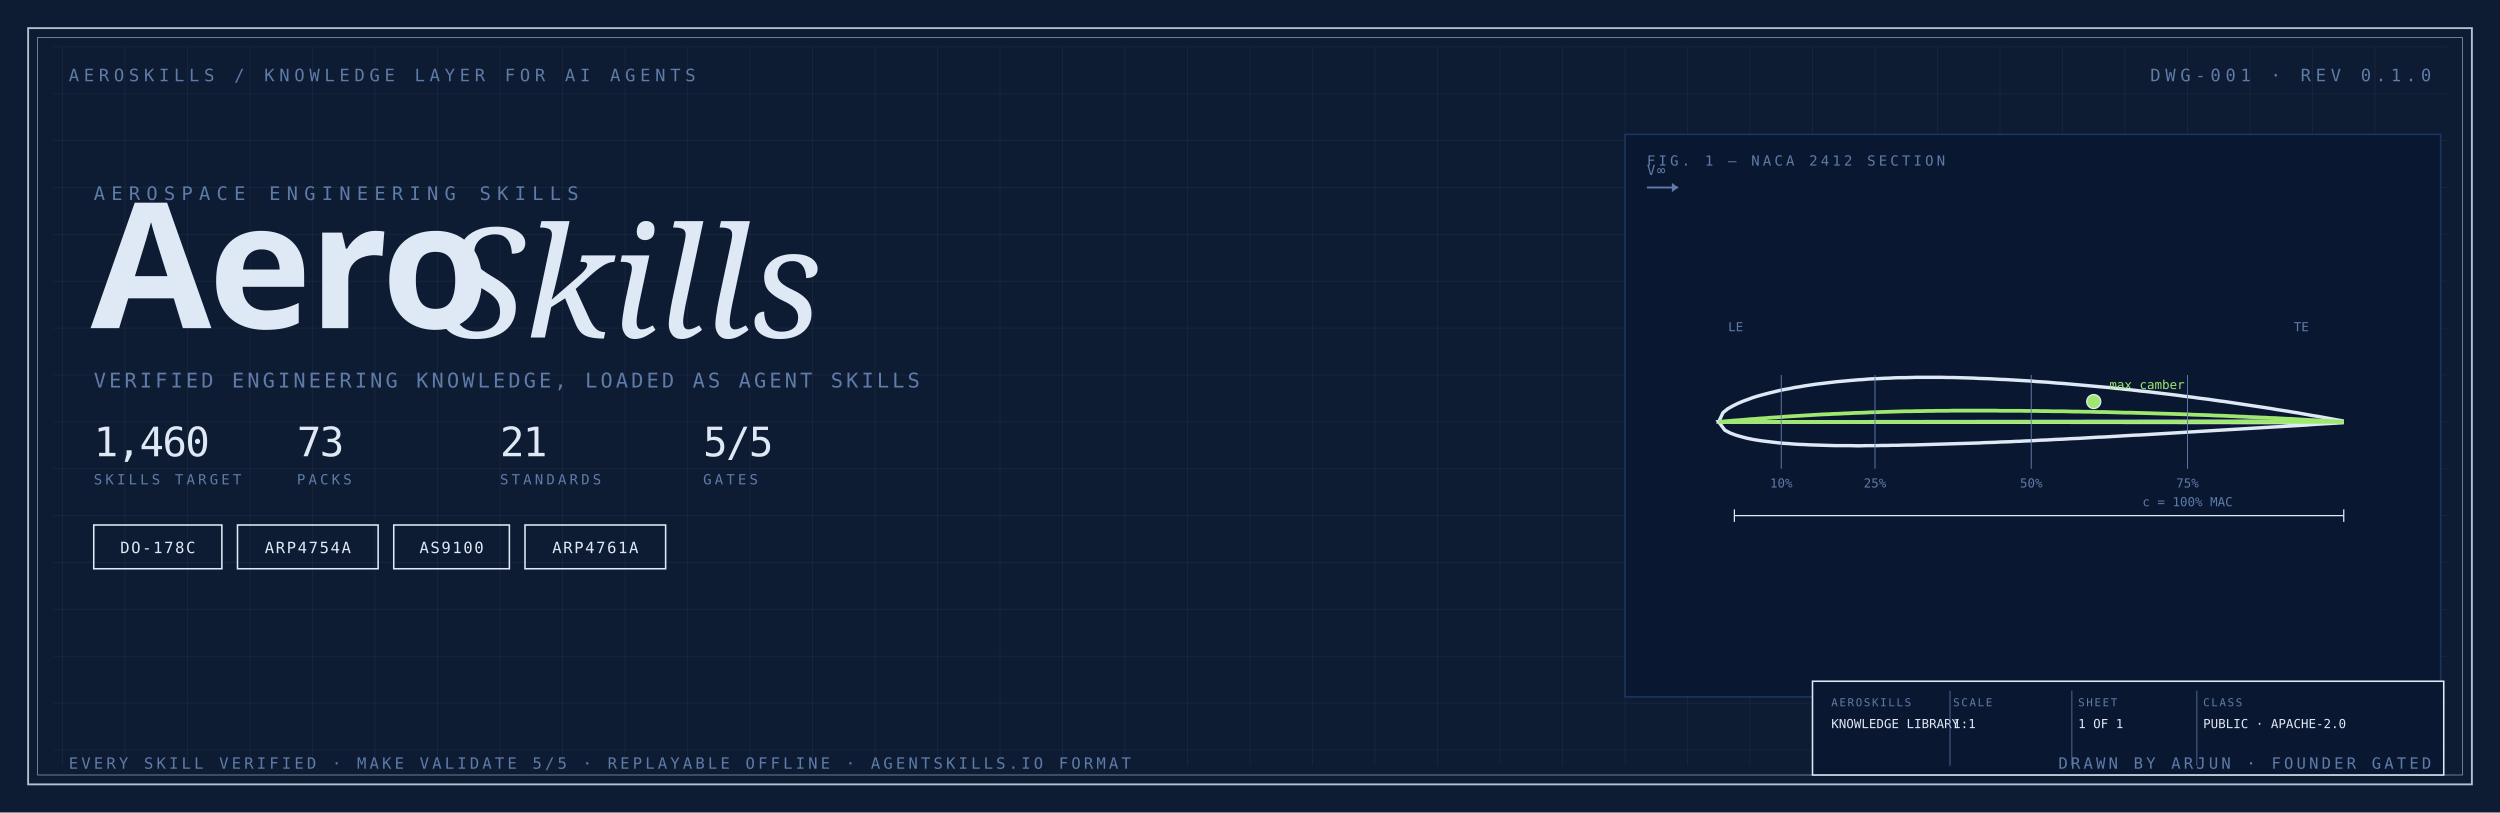
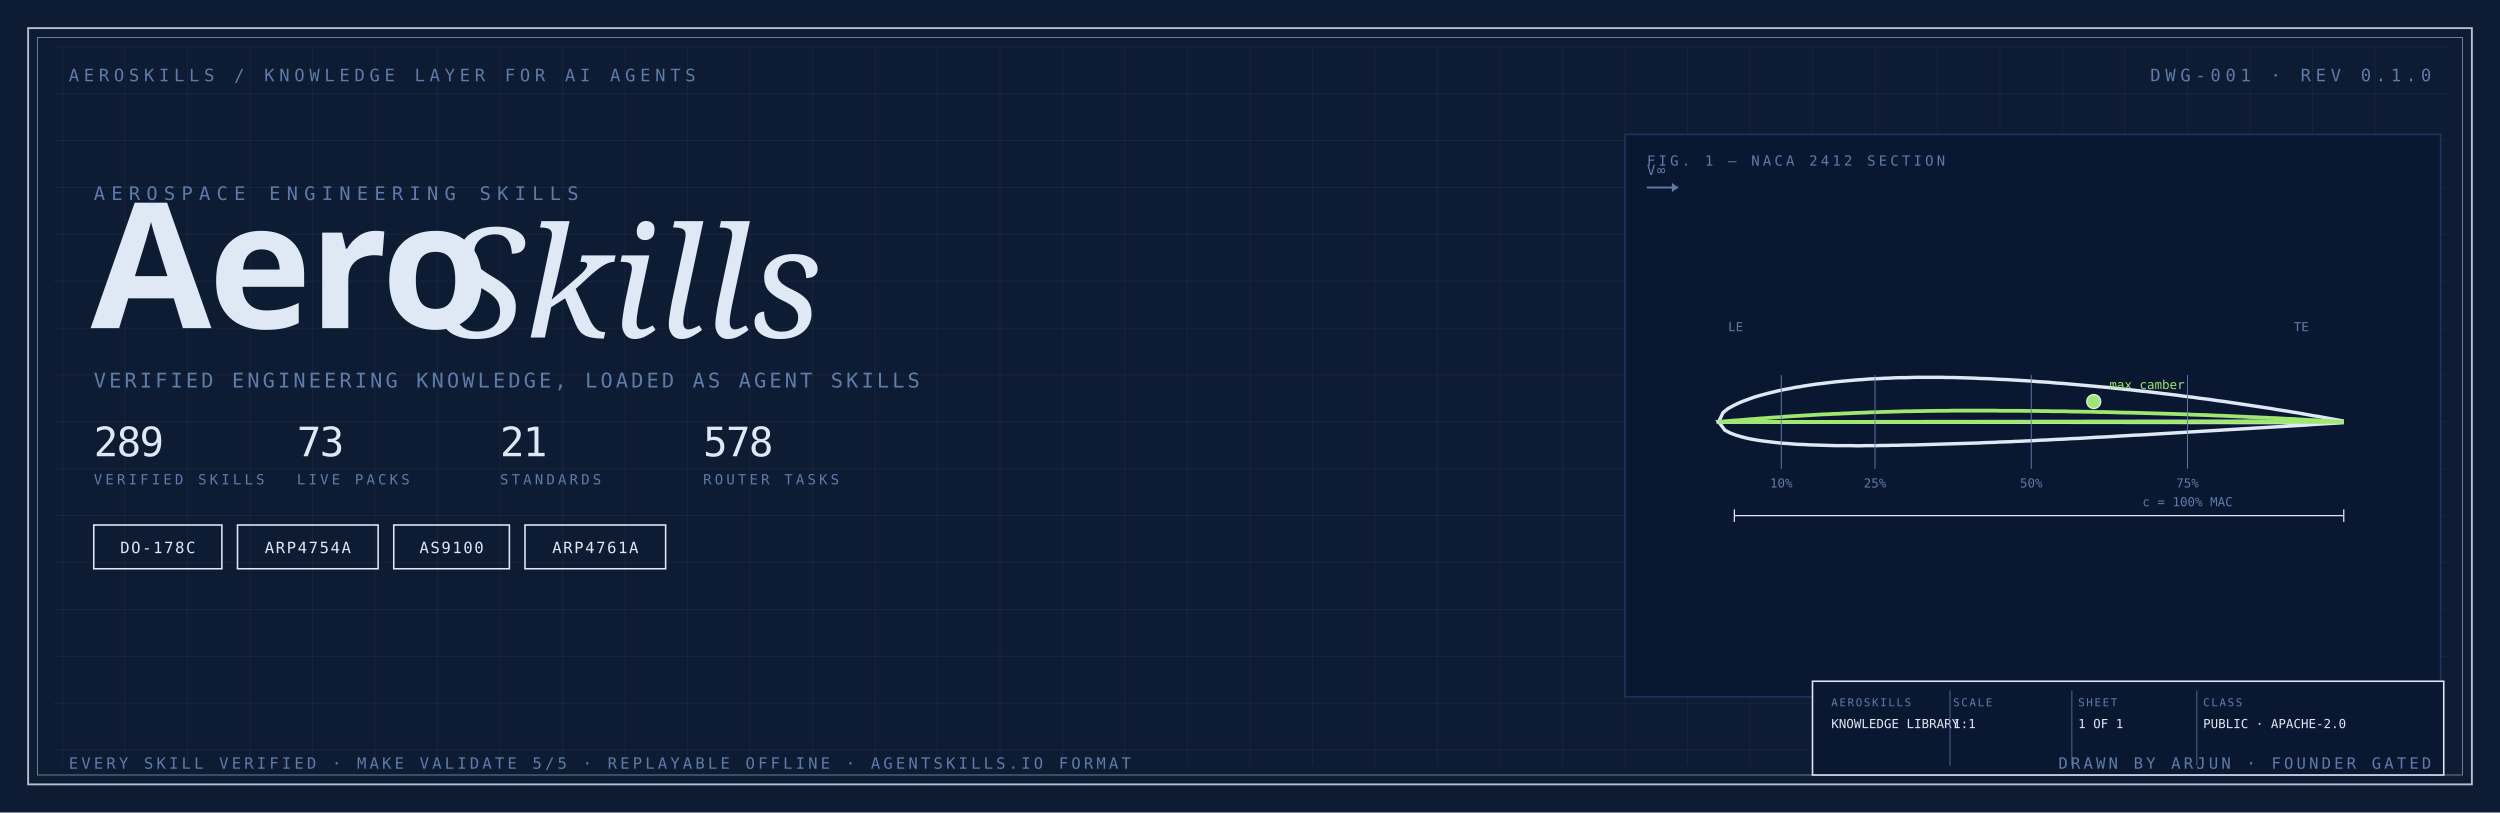
<svg xmlns="http://www.w3.org/2000/svg" width="1600" height="520" viewBox="0 0 1600 520">
  <defs>
    <style>
      .cond { font-family: "Barlow Condensed", "DIN Condensed", "Arial Narrow", sans-serif; font-weight: 700; text-transform: uppercase; }
      .mono { font-family: "JetBrains Mono", "IBM Plex Mono", "Menlo", monospace; }
      .serif { font-family: "Instrument Serif", "Georgia", serif; font-style: italic; }
    </style>
  </defs>
  <rect width="1600" height="520" fill="#0d1b33" />
  <rect x="18" y="18" width="1564" height="484" fill="none" stroke="#dfe8f5" stroke-width="1.2" stroke-opacity="0.8" />
  <rect x="24" y="24" width="1552" height="472" fill="none" stroke="#dfe8f5" stroke-width="0.6" stroke-opacity="0.5" />
  <line x1="40" y1="30" x2="40" y2="490" stroke="#dfe8f5" stroke-opacity="0.06" stroke-width="0.5" />
  <line x1="80" y1="30" x2="80" y2="490" stroke="#dfe8f5" stroke-opacity="0.06" stroke-width="0.5" />
  <line x1="120" y1="30" x2="120" y2="490" stroke="#dfe8f5" stroke-opacity="0.06" stroke-width="0.5" />
  <line x1="160" y1="30" x2="160" y2="490" stroke="#dfe8f5" stroke-opacity="0.06" stroke-width="0.5" />
  <line x1="200" y1="30" x2="200" y2="490" stroke="#dfe8f5" stroke-opacity="0.06" stroke-width="0.5" />
  <line x1="240" y1="30" x2="240" y2="490" stroke="#dfe8f5" stroke-opacity="0.06" stroke-width="0.5" />
  <line x1="280" y1="30" x2="280" y2="490" stroke="#dfe8f5" stroke-opacity="0.06" stroke-width="0.5" />
  <line x1="320" y1="30" x2="320" y2="490" stroke="#dfe8f5" stroke-opacity="0.06" stroke-width="0.5" />
  <line x1="360" y1="30" x2="360" y2="490" stroke="#dfe8f5" stroke-opacity="0.06" stroke-width="0.5" />
  <line x1="400" y1="30" x2="400" y2="490" stroke="#dfe8f5" stroke-opacity="0.06" stroke-width="0.5" />
  <line x1="440" y1="30" x2="440" y2="490" stroke="#dfe8f5" stroke-opacity="0.06" stroke-width="0.5" />
  <line x1="480" y1="30" x2="480" y2="490" stroke="#dfe8f5" stroke-opacity="0.06" stroke-width="0.5" />
  <line x1="520" y1="30" x2="520" y2="490" stroke="#dfe8f5" stroke-opacity="0.06" stroke-width="0.5" />
  <line x1="560" y1="30" x2="560" y2="490" stroke="#dfe8f5" stroke-opacity="0.06" stroke-width="0.5" />
  <line x1="600" y1="30" x2="600" y2="490" stroke="#dfe8f5" stroke-opacity="0.06" stroke-width="0.5" />
  <line x1="640" y1="30" x2="640" y2="490" stroke="#dfe8f5" stroke-opacity="0.06" stroke-width="0.5" />
  <line x1="680" y1="30" x2="680" y2="490" stroke="#dfe8f5" stroke-opacity="0.06" stroke-width="0.5" />
  <line x1="720" y1="30" x2="720" y2="490" stroke="#dfe8f5" stroke-opacity="0.06" stroke-width="0.5" />
  <line x1="760" y1="30" x2="760" y2="490" stroke="#dfe8f5" stroke-opacity="0.06" stroke-width="0.5" />
  <line x1="800" y1="30" x2="800" y2="490" stroke="#dfe8f5" stroke-opacity="0.06" stroke-width="0.5" />
  <line x1="840" y1="30" x2="840" y2="490" stroke="#dfe8f5" stroke-opacity="0.06" stroke-width="0.5" />
  <line x1="880" y1="30" x2="880" y2="490" stroke="#dfe8f5" stroke-opacity="0.06" stroke-width="0.5" />
  <line x1="920" y1="30" x2="920" y2="490" stroke="#dfe8f5" stroke-opacity="0.06" stroke-width="0.5" />
  <line x1="960" y1="30" x2="960" y2="490" stroke="#dfe8f5" stroke-opacity="0.06" stroke-width="0.5" />
  <line x1="1000" y1="30" x2="1000" y2="490" stroke="#dfe8f5" stroke-opacity="0.06" stroke-width="0.5" />
  <line x1="1040" y1="30" x2="1040" y2="490" stroke="#dfe8f5" stroke-opacity="0.06" stroke-width="0.5" />
  <line x1="1080" y1="30" x2="1080" y2="490" stroke="#dfe8f5" stroke-opacity="0.06" stroke-width="0.5" />
  <line x1="1120" y1="30" x2="1120" y2="490" stroke="#dfe8f5" stroke-opacity="0.06" stroke-width="0.5" />
  <line x1="1160" y1="30" x2="1160" y2="490" stroke="#dfe8f5" stroke-opacity="0.06" stroke-width="0.5" />
  <line x1="1200" y1="30" x2="1200" y2="490" stroke="#dfe8f5" stroke-opacity="0.06" stroke-width="0.5" />
  <line x1="1240" y1="30" x2="1240" y2="490" stroke="#dfe8f5" stroke-opacity="0.06" stroke-width="0.5" />
  <line x1="1280" y1="30" x2="1280" y2="490" stroke="#dfe8f5" stroke-opacity="0.06" stroke-width="0.5" />
  <line x1="1320" y1="30" x2="1320" y2="490" stroke="#dfe8f5" stroke-opacity="0.06" stroke-width="0.5" />
  <line x1="1360" y1="30" x2="1360" y2="490" stroke="#dfe8f5" stroke-opacity="0.06" stroke-width="0.5" />
  <line x1="1400" y1="30" x2="1400" y2="490" stroke="#dfe8f5" stroke-opacity="0.06" stroke-width="0.5" />
  <line x1="1440" y1="30" x2="1440" y2="490" stroke="#dfe8f5" stroke-opacity="0.06" stroke-width="0.5" />
  <line x1="1480" y1="30" x2="1480" y2="490" stroke="#dfe8f5" stroke-opacity="0.06" stroke-width="0.5" />
  <line x1="1520" y1="30" x2="1520" y2="490" stroke="#dfe8f5" stroke-opacity="0.06" stroke-width="0.5" />
  <line x1="34" y1="30" x2="1566" y2="30" stroke="#dfe8f5" stroke-opacity="0.06" stroke-width="0.5" />
  <line x1="34" y1="60" x2="1566" y2="60" stroke="#dfe8f5" stroke-opacity="0.06" stroke-width="0.5" />
  <line x1="34" y1="90" x2="1566" y2="90" stroke="#dfe8f5" stroke-opacity="0.06" stroke-width="0.5" />
  <line x1="34" y1="120" x2="1566" y2="120" stroke="#dfe8f5" stroke-opacity="0.06" stroke-width="0.5" />
  <line x1="34" y1="150" x2="1566" y2="150" stroke="#dfe8f5" stroke-opacity="0.06" stroke-width="0.5" />
  <line x1="34" y1="180" x2="1566" y2="180" stroke="#dfe8f5" stroke-opacity="0.06" stroke-width="0.5" />
  <line x1="34" y1="210" x2="1566" y2="210" stroke="#dfe8f5" stroke-opacity="0.06" stroke-width="0.5" />
  <line x1="34" y1="240" x2="1566" y2="240" stroke="#dfe8f5" stroke-opacity="0.06" stroke-width="0.5" />
  <line x1="34" y1="270" x2="1566" y2="270" stroke="#dfe8f5" stroke-opacity="0.06" stroke-width="0.5" />
  <line x1="34" y1="300" x2="1566" y2="300" stroke="#dfe8f5" stroke-opacity="0.06" stroke-width="0.5" />
  <line x1="34" y1="330" x2="1566" y2="330" stroke="#dfe8f5" stroke-opacity="0.06" stroke-width="0.5" />
  <line x1="34" y1="360" x2="1566" y2="360" stroke="#dfe8f5" stroke-opacity="0.06" stroke-width="0.5" />
  <line x1="34" y1="390" x2="1566" y2="390" stroke="#dfe8f5" stroke-opacity="0.06" stroke-width="0.5" />
  <line x1="34" y1="420" x2="1566" y2="420" stroke="#dfe8f5" stroke-opacity="0.06" stroke-width="0.5" />
  <line x1="34" y1="450" x2="1566" y2="450" stroke="#dfe8f5" stroke-opacity="0.06" stroke-width="0.5" />
  <line x1="34" y1="480" x2="1566" y2="480" stroke="#dfe8f5" stroke-opacity="0.06" stroke-width="0.5" />
  <text class="mono" x="44" y="52" font-size="11" fill="#5f7ba8" letter-spacing="3">AEROSKILLS / KNOWLEDGE LAYER FOR AI AGENTS</text>
  <text class="mono" x="1556" y="52" text-anchor="end" font-size="11" fill="#5f7ba8" letter-spacing="3">DWG-001 · REV 0.1.0</text>
  <text class="mono" x="60" y="128" font-size="12" fill="#5f7ba8" letter-spacing="4">AEROSPACE ENGINEERING SKILLS</text>
  <text class="cond" x="58" y="210" font-size="112" fill="#dfe8f5" letter-spacing="-2">Aero</text>
  <text class="serif" x="282" y="216" font-size="98" fill="#dfe8f5">Skills</text>
  <text class="mono" x="60" y="248" font-size="13" fill="#5f7ba8" letter-spacing="2">VERIFIED ENGINEERING KNOWLEDGE, LOADED AS AGENT SKILLS</text>
-   <text class="mono" x="60" y="292" font-size="26" fill="#dfe8f5" letter-spacing="-1">1,460</text>
-   <text class="mono" x="60" y="310" font-size="9" fill="#5f7ba8" letter-spacing="2">SKILLS TARGET</text>
+   <text class="mono" x="60" y="292" font-size="26" fill="#dfe8f5" letter-spacing="-1">289</text>
+   <text class="mono" x="60" y="310" font-size="9" fill="#5f7ba8" letter-spacing="2">VERIFIED SKILLS</text>
  <text class="mono" x="190" y="292" font-size="26" fill="#dfe8f5" letter-spacing="-1">73</text>
-   <text class="mono" x="190" y="310" font-size="9" fill="#5f7ba8" letter-spacing="2">PACKS</text>
+   <text class="mono" x="190" y="310" font-size="9" fill="#5f7ba8" letter-spacing="2">LIVE PACKS</text>
  <text class="mono" x="320" y="292" font-size="26" fill="#dfe8f5" letter-spacing="-1">21</text>
  <text class="mono" x="320" y="310" font-size="9" fill="#5f7ba8" letter-spacing="2">STANDARDS</text>
-   <text class="mono" x="450" y="292" font-size="26" fill="#dfe8f5" letter-spacing="-1">5/5</text>
-   <text class="mono" x="450" y="310" font-size="9" fill="#5f7ba8" letter-spacing="2">GATES</text>
+   <text class="mono" x="450" y="292" font-size="26" fill="#dfe8f5" letter-spacing="-1">578</text>
+   <text class="mono" x="450" y="310" font-size="9" fill="#5f7ba8" letter-spacing="2">ROUTER TASKS</text>
  <rect x="60" y="336" width="82" height="28" fill="none" stroke="#dfe8f5" stroke-width="1" />
  <text class="mono" x="101.0" y="354" text-anchor="middle" font-size="10" fill="#dfe8f5" letter-spacing="1">DO-178C</text>
  <rect x="152" y="336" width="90" height="28" fill="none" stroke="#dfe8f5" stroke-width="1" />
  <text class="mono" x="197.0" y="354" text-anchor="middle" font-size="10" fill="#dfe8f5" letter-spacing="1">ARP4754A</text>
  <rect x="252" y="336" width="74" height="28" fill="none" stroke="#dfe8f5" stroke-width="1" />
  <text class="mono" x="289.0" y="354" text-anchor="middle" font-size="10" fill="#dfe8f5" letter-spacing="1">AS9100</text>
  <rect x="336" y="336" width="90" height="28" fill="none" stroke="#dfe8f5" stroke-width="1" />
  <text class="mono" x="381.0" y="354" text-anchor="middle" font-size="10" fill="#dfe8f5" letter-spacing="1">ARP4761A</text>
  <rect x="1040" y="86" width="522" height="360" fill="#0a1730" stroke="#1c3560" stroke-width="1" />
  <text class="mono" x="1054" y="106" font-size="9" fill="#5f7ba8" letter-spacing="2">FIG. 1 — NACA 2412 SECTION</text>
  <line x1="1100.0" y1="270.0" x2="1500.0" y2="270.0" stroke="#dfe8f5" stroke-width="0.8" stroke-dasharray="6 4" stroke-opacity="0.7" />
  <polygon points="1100.0,270.0 1102.7,264.1 1105.8,261.6 1109.0,259.8 1112.2,258.2 1115.5,256.8 1118.8,255.6 1122.0,254.4 1125.3,253.4 1128.6,252.5 1132.0,251.6 1135.3,250.8 1138.6,250.0 1141.9,249.3 1145.3,248.7 1148.6,248.0 1152.0,247.5 1155.3,246.9 1158.7,246.4 1162.0,245.9 1165.4,245.5 1168.7,245.1 1172.1,244.7 1175.5,244.3 1178.9,244.0 1182.2,243.7 1185.6,243.4 1189.0,243.1 1192.4,242.9 1195.7,242.6 1199.1,242.4 1202.5,242.3 1205.9,242.1 1209.3,242.0 1212.6,241.8 1216.0,241.7 1219.4,241.7 1222.8,241.6 1226.2,241.5 1229.6,241.5 1232.9,241.5 1236.3,241.5 1239.7,241.5 1243.1,241.5 1246.5,241.6 1249.9,241.6 1253.2,241.7 1256.6,241.8 1260.0,241.9 1263.4,242.0 1266.7,242.2 1270.1,242.3 1273.4,242.4 1276.8,242.6 1280.1,242.8 1283.5,242.9 1286.8,243.1 1290.2,243.3 1293.5,243.5 1296.9,243.7 1300.2,243.9 1303.6,244.2 1306.9,244.4 1310.3,244.6 1313.6,244.9 1317.0,245.2 1320.3,245.4 1323.7,245.7 1327.0,246.0 1330.4,246.3 1333.7,246.6 1337.1,246.9 1340.4,247.2 1343.7,247.5 1347.1,247.8 1350.4,248.1 1353.8,248.5 1357.1,248.8 1360.5,249.2 1363.8,249.5 1367.1,249.9 1370.5,250.3 1373.8,250.6 1377.2,251.0 1380.5,251.4 1383.8,251.8 1387.2,252.2 1390.5,252.6 1393.8,253.0 1397.2,253.5 1400.5,253.9 1403.8,254.3 1407.2,254.8 1410.5,255.2 1413.8,255.6 1417.1,256.1 1420.5,256.6 1423.8,257.0 1427.1,257.5 1430.4,258.0 1433.8,258.5 1437.1,259.0 1440.4,259.5 1443.7,260.0 1447.1,260.5 1450.4,261.0 1453.7,261.5 1457.0,262.1 1460.3,262.6 1463.6,263.1 1467.0,263.7 1470.3,264.2 1473.6,264.8 1476.9,265.4 1480.2,266.0 1483.5,266.5 1486.8,267.1 1490.1,267.7 1493.4,268.3 1496.7,268.9 1500.0,269.5" fill="none" stroke="#dfe8f5" stroke-width="2.2" />
  <polygon points="1500.0,270.5 1496.6,270.7 1493.2,270.9 1489.9,271.1 1486.5,271.3 1483.2,271.5 1479.8,271.7 1476.4,272.0 1473.1,272.2 1469.7,272.4 1466.4,272.6 1463.0,272.8 1459.7,273.0 1456.3,273.2 1453.0,273.4 1449.6,273.6 1446.3,273.8 1442.9,274.0 1439.6,274.2 1436.2,274.4 1432.9,274.6 1429.6,274.8 1426.2,275.0 1422.9,275.2 1419.5,275.4 1416.2,275.6 1412.9,275.8 1409.5,276.0 1406.2,276.2 1402.8,276.4 1399.5,276.6 1396.2,276.8 1392.8,277.0 1389.5,277.2 1386.2,277.4 1382.8,277.6 1379.5,277.8 1376.2,278.0 1372.9,278.2 1369.5,278.4 1366.2,278.5 1362.9,278.7 1359.5,278.9 1356.2,279.1 1352.9,279.3 1349.6,279.5 1346.2,279.7 1342.9,279.8 1339.6,280.0 1336.3,280.2 1333.0,280.4 1329.6,280.6 1326.3,280.7 1323.0,280.9 1319.7,281.1 1316.4,281.2 1313.0,281.4 1309.7,281.6 1306.4,281.7 1303.1,281.9 1299.8,282.1 1296.4,282.2 1293.1,282.4 1289.8,282.5 1286.5,282.7 1283.2,282.8 1279.9,282.9 1276.6,283.1 1273.2,283.2 1269.9,283.3 1266.6,283.5 1263.3,283.6 1260.0,283.7 1256.7,283.8 1253.4,283.9 1250.1,284.0 1246.9,284.1 1243.6,284.2 1240.3,284.3 1237.0,284.4 1233.7,284.5 1230.4,284.6 1227.2,284.7 1223.9,284.8 1220.6,284.8 1217.3,284.9 1214.0,285.0 1210.7,285.0 1207.5,285.1 1204.2,285.1 1200.9,285.2 1197.6,285.2 1194.3,285.2 1191.0,285.3 1187.7,285.3 1184.4,285.2 1181.1,285.2 1177.8,285.2 1174.6,285.2 1171.3,285.1 1167.9,285.0 1164.6,284.9 1161.3,284.8 1158.0,284.7 1154.7,284.5 1151.4,284.4 1148.1,284.2 1144.7,283.9 1141.4,283.7 1138.1,283.4 1134.7,283.0 1131.4,282.6 1128.0,282.2 1124.6,281.7 1121.2,281.1 1117.8,280.4 1114.4,279.5 1111.0,278.5 1107.5,277.2 1103.9,275.3 1100.0,270.0" fill="none" stroke="#dfe8f5" stroke-width="2.2" />
  <polygon points="1100.0,270.0 1103.3,269.7 1106.7,269.4 1110.0,269.1 1113.3,268.9 1116.7,268.6 1120.0,268.3 1123.3,268.1 1126.7,267.8 1130.0,267.6 1133.3,267.3 1136.7,267.1 1140.0,266.9 1143.3,266.6 1146.7,266.4 1150.0,266.2 1153.3,266.0 1156.7,265.8 1160.0,265.6 1163.3,265.4 1166.7,265.2 1170.0,265.1 1173.3,264.9 1176.7,264.8 1180.0,264.6 1183.3,264.5 1186.7,264.3 1190.0,264.2 1193.3,264.1 1196.7,263.9 1200.0,263.8 1203.3,263.7 1206.7,263.6 1210.0,263.5 1213.3,263.4 1216.7,263.3 1220.0,263.2 1223.3,263.2 1226.7,263.1 1230.0,263.1 1233.3,263.0 1236.7,263.0 1240.0,262.9 1243.3,262.9 1246.7,262.9 1250.0,262.8 1253.3,262.8 1256.7,262.8 1260.0,262.8 1263.3,262.8 1266.7,262.8 1270.0,262.8 1273.3,262.8 1276.7,262.8 1280.0,262.9 1283.3,262.9 1286.7,262.9 1290.0,262.9 1293.3,262.9 1296.7,263.0 1300.0,263.0 1303.3,263.0 1306.7,263.1 1310.0,263.1 1313.3,263.2 1316.7,263.2 1320.0,263.2 1323.3,263.3 1326.7,263.4 1330.0,263.4 1333.3,263.5 1336.7,263.5 1340.0,263.6 1343.3,263.7 1346.7,263.7 1350.0,263.8 1353.3,263.9 1356.7,264.0 1360.0,264.1 1363.3,264.1 1366.7,264.2 1370.0,264.3 1373.3,264.4 1376.7,264.5 1380.0,264.6 1383.3,264.7 1386.7,264.8 1390.0,264.9 1393.3,265.0 1396.7,265.1 1400.0,265.2 1403.3,265.4 1406.7,265.5 1410.0,265.6 1413.3,265.7 1416.7,265.9 1420.0,266.0 1423.3,266.1 1426.7,266.3 1430.0,266.4 1433.3,266.6 1436.7,266.7 1440.0,266.9 1443.3,267.0 1446.7,267.2 1450.0,267.3 1453.3,267.5 1456.7,267.6 1460.0,267.8 1463.3,268.0 1466.7,268.1 1470.0,268.3 1473.3,268.5 1476.7,268.7 1480.0,268.9 1483.3,269.0 1486.7,269.2 1490.0,269.4 1493.3,269.6 1496.7,269.8 1500.0,270.0" fill="none" stroke="#9fe870" stroke-width="2.4" />
  <circle cx="1340.0" cy="257.0" r="4.5" fill="#9fe870" stroke="#dfe8f5" stroke-width="0.8" />
  <text class="mono" x="1350" y="249" font-size="8" fill="#9fe870">max camber</text>
  <line x1="1140.0" y1="240" x2="1140.0" y2="300" stroke="#5f7ba8" stroke-width="0.6" />
  <text class="mono" x="1140.0" y="312" text-anchor="middle" font-size="8" fill="#5f7ba8">10%</text>
  <line x1="1200.0" y1="240" x2="1200.0" y2="300" stroke="#5f7ba8" stroke-width="0.6" />
  <text class="mono" x="1200.0" y="312" text-anchor="middle" font-size="8" fill="#5f7ba8">25%</text>
  <line x1="1300.0" y1="240" x2="1300.0" y2="300" stroke="#5f7ba8" stroke-width="0.6" />
  <text class="mono" x="1300.0" y="312" text-anchor="middle" font-size="8" fill="#5f7ba8">50%</text>
  <line x1="1400.0" y1="240" x2="1400.0" y2="300" stroke="#5f7ba8" stroke-width="0.6" />
  <text class="mono" x="1400.0" y="312" text-anchor="middle" font-size="8" fill="#5f7ba8">75%</text>
  <line x1="1110" y1="330" x2="1500.0" y2="330" stroke="#dfe8f5" stroke-width="0.8" />
  <line x1="1110" y1="326" x2="1110" y2="334" stroke="#dfe8f5" stroke-width="0.8" />
  <line x1="1500.0" y1="326" x2="1500.0" y2="334" stroke="#dfe8f5" stroke-width="0.8" />
  <text class="mono" x="1400" y="324" text-anchor="middle" font-size="8" fill="#5f7ba8">c = 100% MAC</text>
  <line x1="1054" y1="120" x2="1074" y2="120" stroke="#5f7ba8" stroke-width="1.2" />
  <polygon points="1074,120 1070,117 1070,123" fill="#5f7ba8" />
  <text class="mono" x="1054" y="112" font-size="9" fill="#5f7ba8" letter-spacing="1">V∞</text>
  <text class="mono" x="1106" y="212" font-size="8" fill="#5f7ba8">LE</text>
  <text class="mono" x="1468" y="212" font-size="8" fill="#5f7ba8">TE</text>
  <rect x="1160" y="436" width="404" height="60" fill="#0a1730" stroke="#dfe8f5" stroke-width="1" />
  <text class="mono" x="1172" y="452" font-size="7" fill="#5f7ba8" letter-spacing="1">AEROSKILLS</text>
  <text class="mono" x="1172" y="466" font-size="8" fill="#dfe8f5">KNOWLEDGE LIBRARY</text>
  <line x1="1248" y1="442" x2="1248" y2="490" stroke="#5f7ba8" stroke-width="0.5" />
  <text class="mono" x="1250" y="452" font-size="7" fill="#5f7ba8" letter-spacing="1">SCALE</text>
  <text class="mono" x="1250" y="466" font-size="8" fill="#dfe8f5">1:1</text>
  <line x1="1326" y1="442" x2="1326" y2="490" stroke="#5f7ba8" stroke-width="0.5" />
  <text class="mono" x="1330" y="452" font-size="7" fill="#5f7ba8" letter-spacing="1">SHEET</text>
  <text class="mono" x="1330" y="466" font-size="8" fill="#dfe8f5">1 OF 1</text>
  <line x1="1406" y1="442" x2="1406" y2="490" stroke="#5f7ba8" stroke-width="0.5" />
  <text class="mono" x="1410" y="452" font-size="7" fill="#5f7ba8" letter-spacing="1">CLASS</text>
  <text class="mono" x="1410" y="466" font-size="8" fill="#dfe8f5">PUBLIC · APACHE-2.0</text>
  <text class="mono" x="44" y="492" font-size="10" fill="#5f7ba8" letter-spacing="2">EVERY SKILL VERIFIED · MAKE VALIDATE 5/5 · REPLAYABLE OFFLINE · AGENTSKILLS.IO FORMAT</text>
  <text class="mono" x="1556" y="492" text-anchor="end" font-size="10" fill="#5f7ba8" letter-spacing="2">DRAWN BY ARJUN · FOUNDER GATED</text>
</svg>
